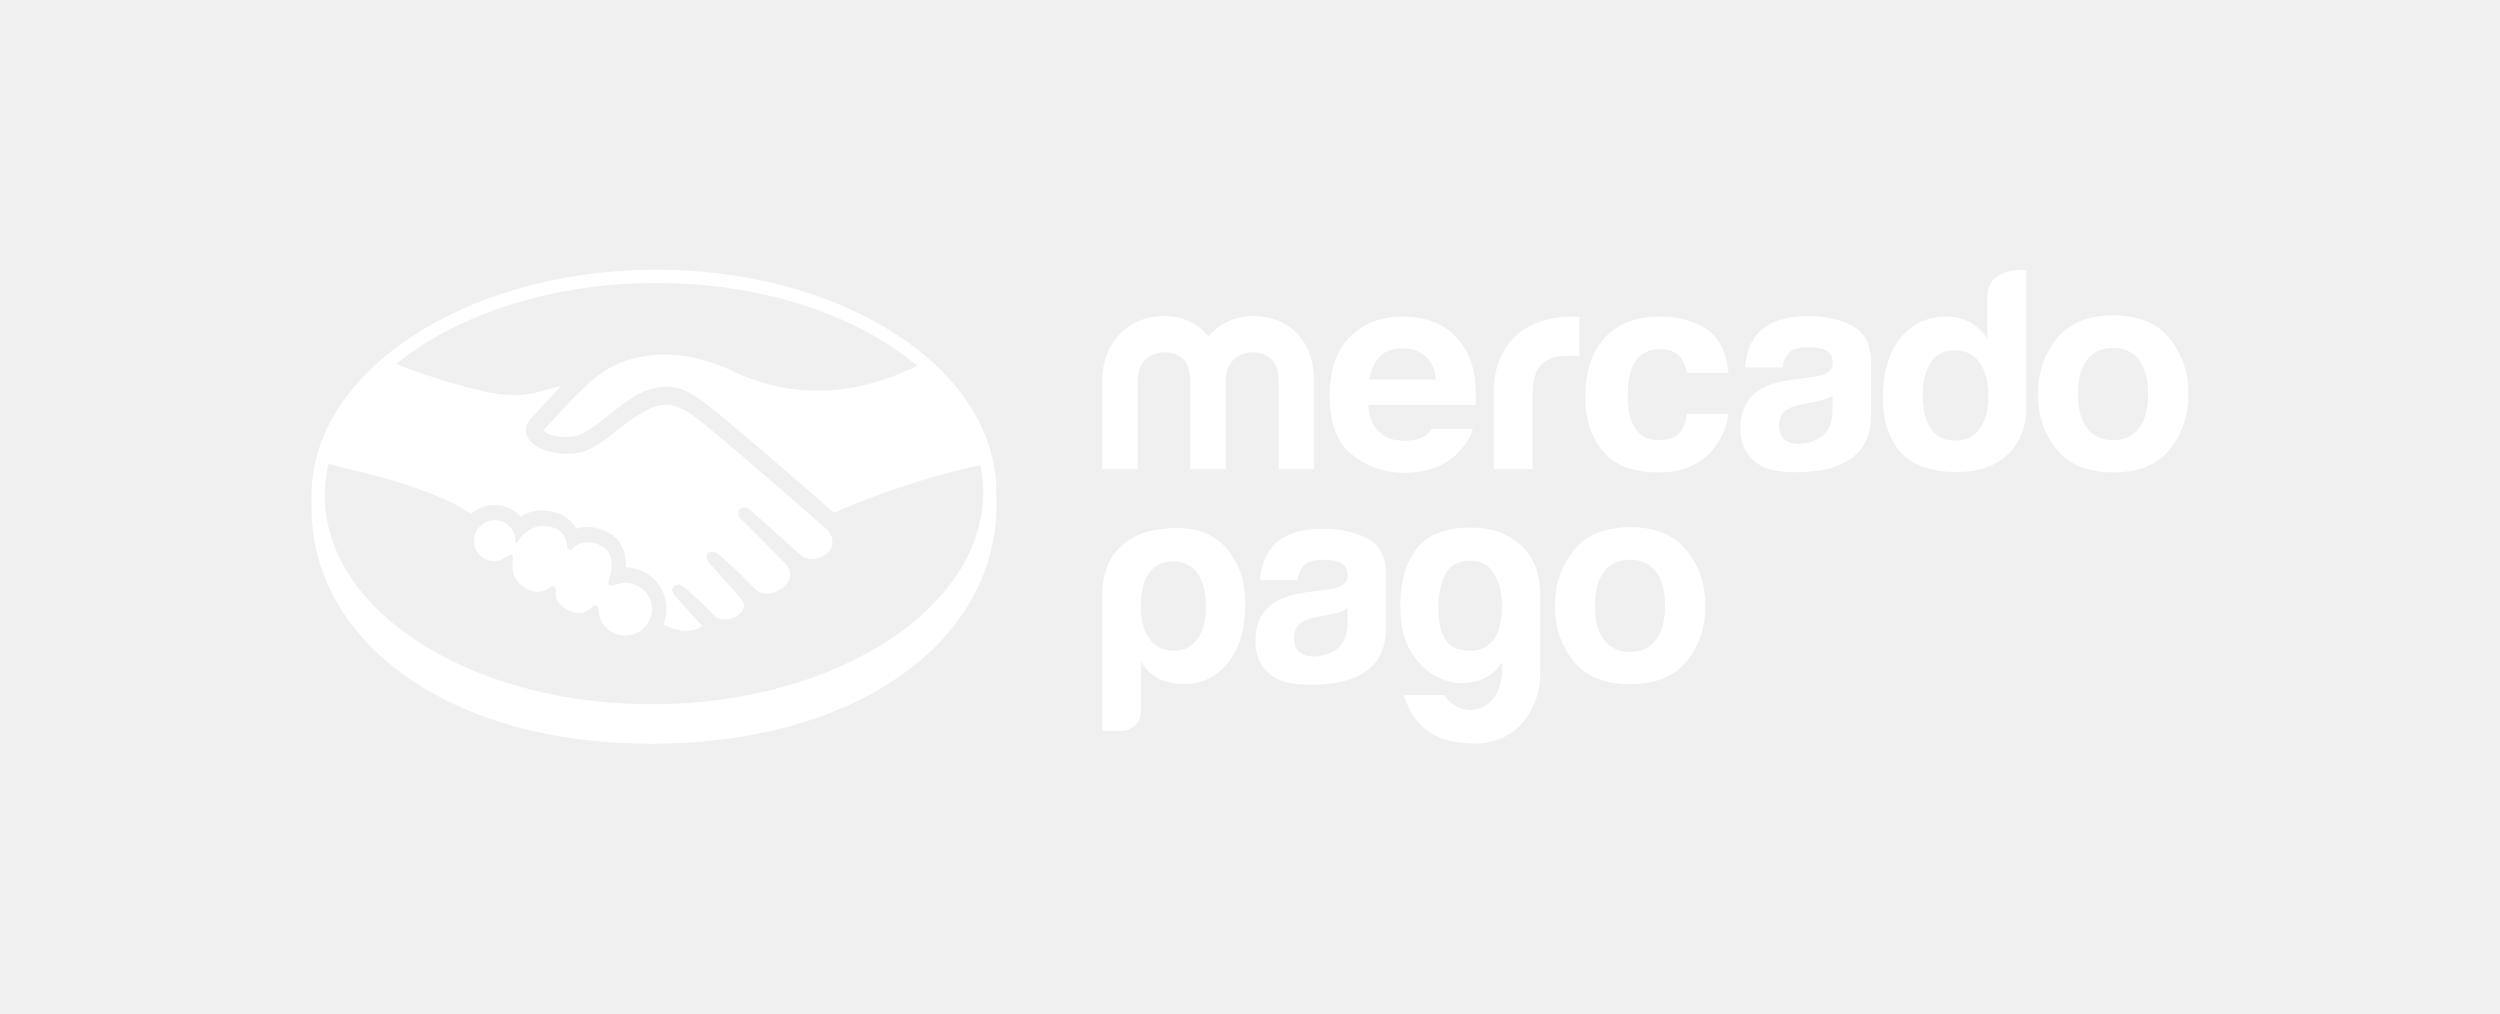
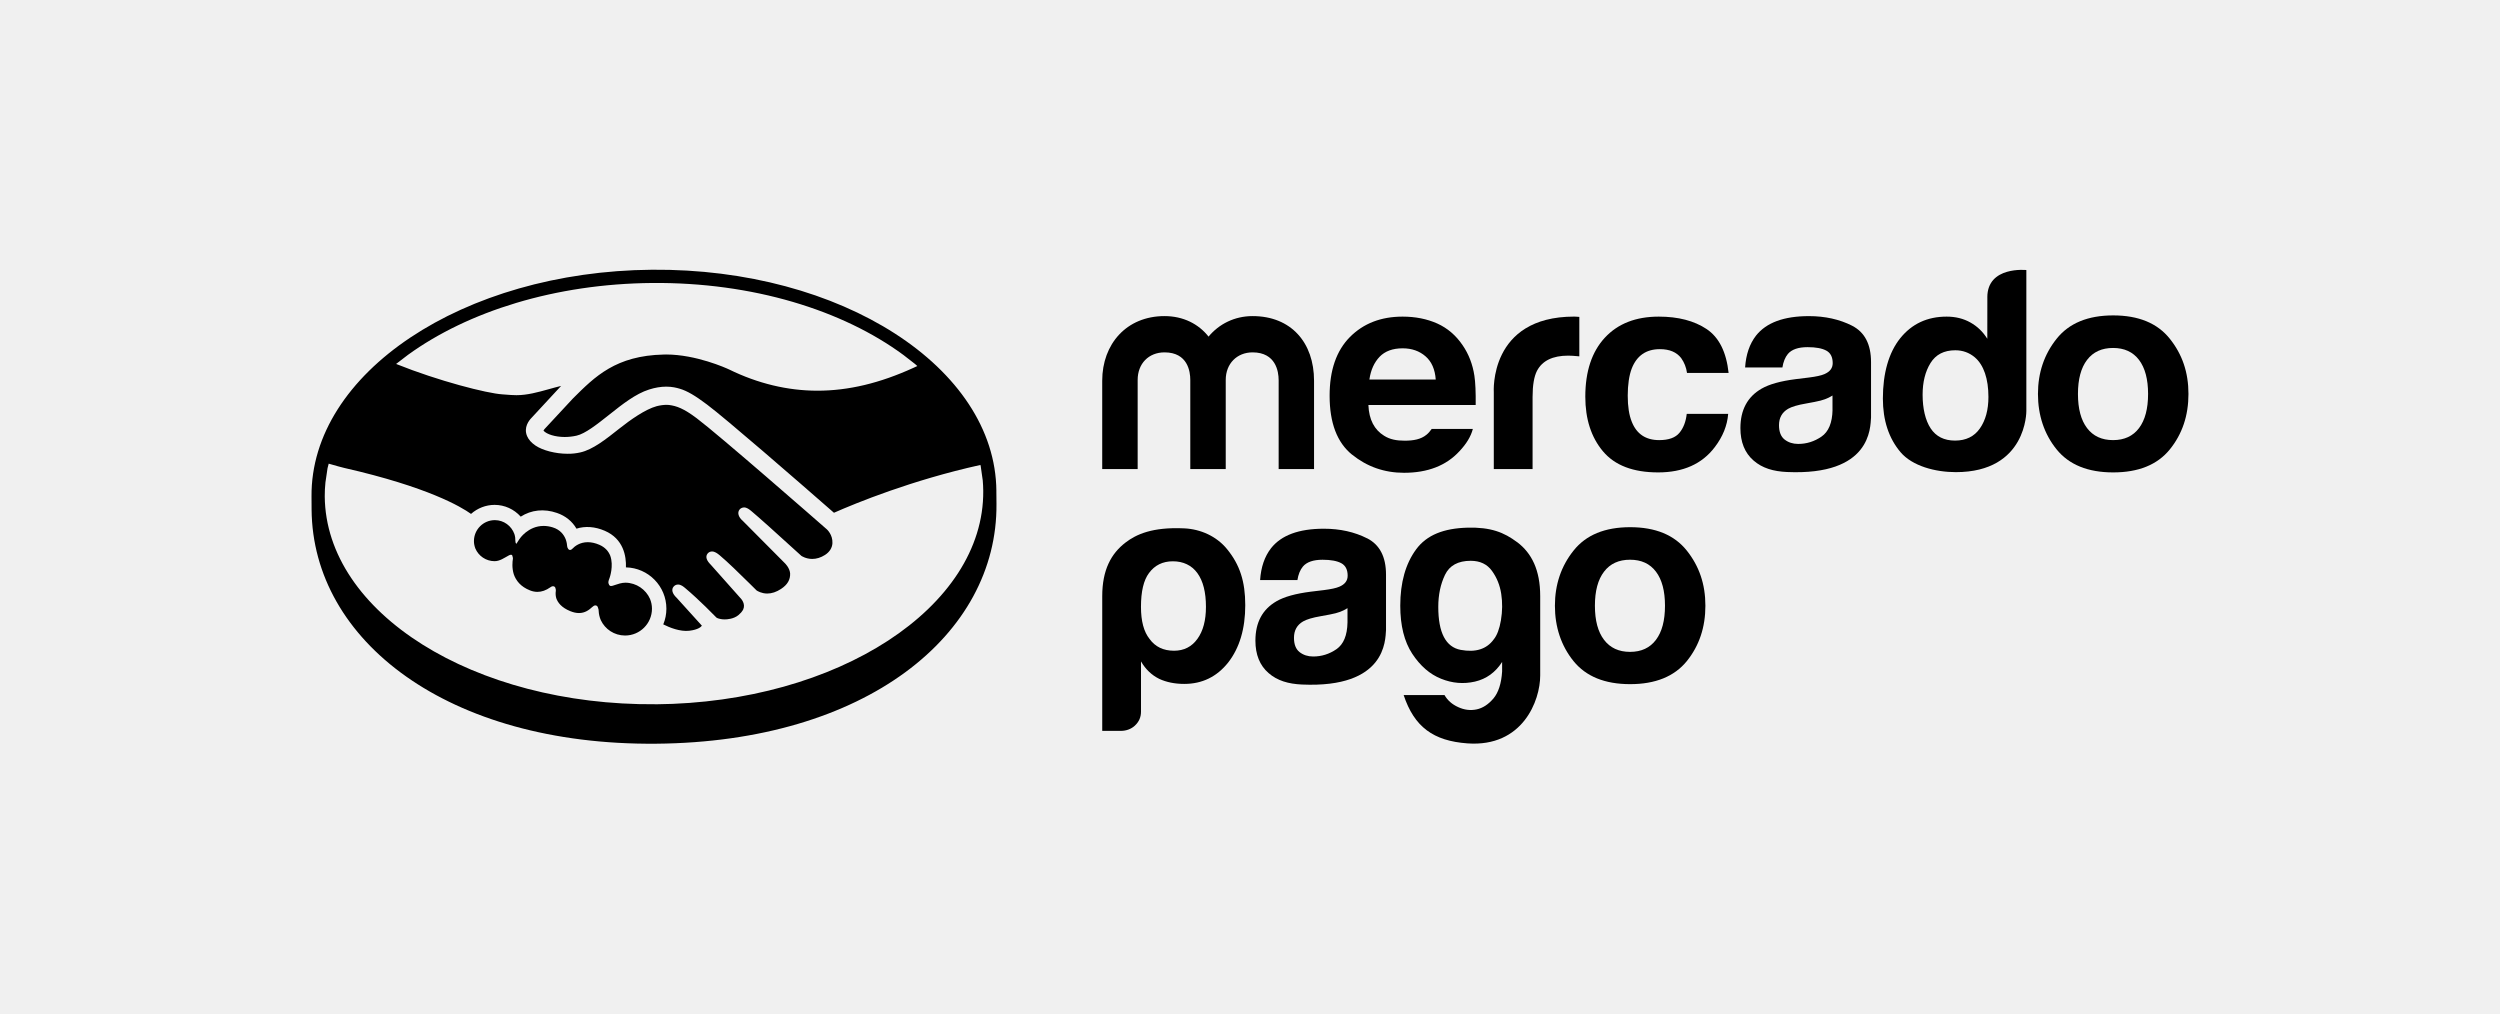
<svg xmlns="http://www.w3.org/2000/svg" id="logos" viewBox="0 0 1048.82 425.2">
  <defs>
    <style>
-       .cls-1 {
-         fill: #fff;
-         stroke-width: 0px;
-       }
-     </style>
+             .cls-1 {
+             fill: currentColor;
+             stroke-width: 0;
+             }
+         </style>
  </defs>
  <g>
    <path class="cls-1" d="m910.3,142.12c-5.21-6.54-13.13-9.8-23.75-9.8s-18.53,3.27-23.74,9.8c-5.22,6.53-7.83,14.25-7.83,23.16s2.61,16.81,7.83,23.26c5.21,6.43,13.13,9.65,23.74,9.65s18.54-3.22,23.75-9.65c5.22-6.45,7.82-14.19,7.82-23.26s-2.6-16.63-7.82-23.16Zm-12.92,37.48c-2.53,3.35-6.15,5.04-10.89,5.04s-8.36-1.69-10.91-5.04c-2.55-3.35-3.82-8.13-3.82-14.32s1.27-10.95,3.82-14.29c2.55-3.34,6.19-5.01,10.91-5.01s8.35,1.67,10.89,5.01c2.53,3.34,3.8,8.11,3.8,14.29s-1.27,10.97-3.8,14.32Z" />
    <path class="cls-1" d="m777.02,136.65c-5.29-2.68-11.34-4.03-18.15-4.03-10.47,0-17.86,2.73-22.17,8.18-2.71,3.49-4.22,7.95-4.58,13.37h15.65c.38-2.4,1.15-4.29,2.31-5.69,1.61-1.89,4.36-2.84,8.23-2.84,3.46,0,6.08.48,7.88,1.45,1.78.96,2.68,2.72,2.68,5.26,0,2.09-1.16,3.61-3.49,4.61-1.3.57-3.46,1.04-6.48,1.42l-5.55.68c-6.3.8-11.08,2.13-14.32,3.99-5.92,3.41-8.88,8.93-8.88,16.55,0,5.87,1.83,10.41,5.52,13.61,3.67,3.21,8.34,4.55,13.98,4.81,35.37,1.59,34.98-18.64,35.3-22.84v-23.27c0-7.47-2.65-12.55-7.93-15.25Zm-8.22,35.32c-.11,5.42-1.66,9.15-4.64,11.2-2.99,2.05-6.24,3.07-9.78,3.07-2.24,0-4.14-.63-5.7-1.85-1.56-1.23-2.34-3.24-2.34-6.01,0-3.1,1.28-5.39,3.83-6.88,1.51-.87,3.99-1.61,7.45-2.2l3.69-.69c1.84-.35,3.28-.73,4.34-1.13,1.07-.38,2.1-.9,3.13-1.55v6.03Z" />
    <path class="cls-1" d="m696.36,146.48c4.05,0,7.01,1.25,8.94,3.75,1.31,1.84,2.13,3.93,2.45,6.24h17.45c-.95-8.81-4.03-14.95-9.24-18.43-5.22-3.47-11.9-5.21-20.07-5.21-9.61,0-17.15,2.95-22.61,8.84-5.46,5.9-8.2,14.15-8.2,24.75,0,9.38,2.47,17.04,7.42,22.93,4.95,5.89,12.66,8.84,23.14,8.84s18.42-3.53,23.76-10.61c3.35-4.38,5.23-9.03,5.62-13.94h-17.39c-.36,3.25-1.37,5.9-3.06,7.94-1.67,2.03-4.5,3.06-8.5,3.06-5.63,0-9.47-2.57-11.5-7.72-1.12-2.75-1.69-6.38-1.69-10.91s.57-8.54,1.69-11.43c2.12-5.39,6.05-8.1,11.79-8.1Z" />
    <path class="cls-1" d="m659.84,149.27c.79.04,1.69.11,2.73.23v-16.55c-.72-.05-1.19-.07-1.39-.1-.21-.02-.46-.03-.77-.03-35.85,0-33.72,31.73-33.72,31.73v32.24h16.27v-30.23c0-4.96.63-8.62,1.86-11.01,2.23-4.23,6.6-6.35,13.1-6.35.49,0,1.13.03,1.92.07Z" />
    <path class="cls-1" d="m567.25,190.74c6.28,5.06,13.54,7.61,21.76,7.61,9.96,0,17.71-3.01,23.24-9.02,2.99-3.16,4.86-6.29,5.65-9.38h-17.26c-.68.98-1.41,1.81-2.22,2.46-2.3,1.89-5.42,2.47-9.09,2.47-3.47,0-6.2-.52-8.66-2.07-4.06-2.5-6.35-6.72-6.59-12.91h45.01c.06-5.34-.11-9.43-.54-12.27-.74-4.84-2.4-9.1-4.92-12.77-2.81-4.16-6.38-7.21-10.68-9.15-4.31-1.92-9.15-2.88-14.52-2.88-9.06,0-16.42,2.85-22.1,8.56-5.67,5.72-8.52,13.92-8.52,24.63,0,11.43,3.15,19.67,9.44,24.74Zm11.54-41.08c2.29-2.35,5.5-3.53,9.65-3.53,3.81,0,7.01,1.11,9.59,3.34,2.57,2.22,4,5.48,4.3,9.75h-27.83c.58-4.02,2.03-7.2,4.3-9.56Z" />
    <path class="cls-1" d="m536.43,159.38v37.41h14.85v-37.06c0-15.93-9.56-27.12-25.79-27.12-7.55,0-14.08,3.31-18.47,8.61-4.17-5.3-10.59-8.61-18.48-8.61-15.89,0-26.13,11.67-26.13,27.12v37.06h14.87v-37.41c0-6.83,4.62-11.55,11.27-11.55,9.8,0,10.81,8.13,10.81,11.55v37.41h14.87v-37.41c0-6.83,4.73-11.55,11.26-11.55,9.8,0,10.93,8.13,10.93,11.55Z" />
    <path class="cls-1" d="m833.75,124.7l-.02,17.43c-1.81-2.92-4.17-5.2-7.08-6.83-2.9-1.64-6.23-2.47-9.98-2.47-8.13,0-14.6,3.03-19.46,9.06-4.86,6.05-7.29,14.77-7.29,25.31,0,9.15,2.47,16.65,7.4,22.49,4.93,5.83,14.6,8.39,23.19,8.39,29.95,0,29.6-25.68,29.6-25.68v-59.11s-16.37-1.75-16.37,11.41Zm-3.13,55.04c-2.37,3.4-5.86,5.1-10.43,5.1s-7.98-1.72-10.23-5.13c-2.25-3.43-3.37-8.41-3.37-14.11,0-5.3,1.1-9.72,3.31-13.29,2.21-3.57,5.67-5.36,10.4-5.36,3.1,0,5.82.98,8.17,2.94,3.81,3.25,5.73,9.09,5.73,16.64,0,5.4-1.2,9.81-3.58,13.21Z" />
    <path class="cls-1" d="m496.79,221.66c-13.4-.63-20.16,2.56-24.57,5.93-6.09,4.65-9.8,11.53-9.8,22.52v56.51h7.88c2.11,0,4.22-.73,5.77-2.16,1.74-1.6,2.61-3.56,2.61-5.86v-21.12c1.92,3.31,4.45,5.74,7.65,7.32,3.03,1.41,6.53,2.12,10.51,2.12,7.49,0,13.64-2.98,18.41-8.97,4.78-6.15,7.17-14.15,7.17-24.06s-2.26-16.97-7.68-23.57c-4.38-5.34-11.04-8.35-17.94-8.66Zm5.55,46.38c-2.39,3.31-5.66,4.96-9.8,4.96-4.46,0-7.89-1.64-10.28-4.96-2.39-2.99-3.59-7.45-3.59-13.45,0-6.43,1.11-11.16,3.34-14.15,2.4-3.29,5.75-4.96,10.05-4.96s7.89,1.66,10.28,4.96c2.4,3.31,3.59,8.02,3.59,14.15,0,5.68-1.19,10.14-3.59,13.45Z" />
    <path class="cls-1" d="m636.51,227.49c-5.53-4.19-11.18-6.38-20.89-6.12-9.86.27-17.03,3.03-21.49,9.07-4.46,6.05-6.68,13.95-6.68,23.68,0,8.33,1.68,15.04,5.04,20.17,3.37,5.1,7.4,8.6,12.1,10.47,4.68,1.89,9.42,2.28,14.2,1.19,4.77-1.11,8.57-3.84,11.39-8.24v3.99c-.32,5.03-1.53,8.8-3.63,11.32-2.13,2.5-4.47,4.04-7.06,4.59-2.56.54-5.16.24-7.73-.95-2.59-1.17-4.5-2.87-5.75-5.06h-17.14c4.44,13.34,12.41,19.23,26.77,20.27,23.16,1.67,30.54-17.94,30.52-28.52v-33.25c0-10.99-3.58-18.03-9.63-22.63Zm-6.81,32.66c-.63,3.68-1.64,6.4-3.06,8.12-2.97,4.08-7.6,5.53-13.84,4.37-6.27-1.19-9.4-7.2-9.4-18.03,0-5.03.93-9.51,2.82-13.45,1.88-3.91,5.47-5.89,10.79-5.89,3.91,0,6.89,1.42,8.92,4.24,2.04,2.83,3.34,6.05,3.88,9.67.55,3.61.5,7.27-.12,10.96Z" />
    <path class="cls-1" d="m573.53,225.84c-5.29-2.67-11.34-4.03-18.15-4.03-10.47,0-17.85,2.73-22.15,8.19-2.7,3.48-4.22,7.94-4.58,13.36h15.65c.38-2.39,1.15-4.29,2.3-5.68,1.61-1.89,4.36-2.85,8.23-2.85,3.47,0,6.09.48,7.88,1.45,1.78.96,2.67,2.72,2.67,5.26,0,2.08-1.16,3.62-3.49,4.6-1.3.57-3.46,1.04-6.48,1.42l-5.54.67c-6.3.8-11.09,2.13-14.31,3.99-5.93,3.41-8.88,8.92-8.88,16.54,0,5.87,1.83,10.41,5.52,13.61,3.67,3.21,8.34,4.55,13.99,4.81,35.36,1.58,34.96-18.64,35.28-22.84v-23.27c0-7.46-2.63-12.54-7.92-15.24Zm-8.22,35.31c-.1,5.43-1.66,9.15-4.63,11.2-2.98,2.05-6.24,3.07-9.78,3.07-2.24,0-4.13-.63-5.7-1.85-1.56-1.23-2.34-3.23-2.34-6,0-3.1,1.28-5.39,3.83-6.87,1.52-.87,3.99-1.61,7.45-2.2l3.7-.68c1.84-.35,3.29-.72,4.33-1.12,1.07-.39,2.11-.91,3.14-1.56v6.03Z" />
    <path class="cls-1" d="m683.89,221.17c-10.6,0-18.52,3.26-23.73,9.81-5.22,6.53-7.83,14.24-7.83,23.15s2.61,16.8,7.83,23.25c5.21,6.42,13.13,9.64,23.73,9.64s18.53-3.22,23.76-9.64c5.21-6.45,7.81-14.19,7.81-23.25s-2.6-16.62-7.81-23.15c-5.22-6.54-13.14-9.81-23.76-9.81Zm10.83,47.26c-2.53,3.36-6.15,5.05-10.87,5.05s-8.36-1.69-10.91-5.05c-2.56-3.35-3.83-8.12-3.83-14.31s1.27-10.95,3.83-14.29c2.54-3.34,6.18-5.01,10.91-5.01s8.35,1.67,10.87,5.01c2.53,3.34,3.79,8.1,3.79,14.29s-1.26,10.96-3.79,14.31Z" />
  </g>
  <g>
    <path class="cls-1" d="m418.01,205.93c-.43-51.76-65.1-93.43-144.45-92.77-79.34.66-143.3,43.4-142.87,95.16.01,1.34.02,5.04.03,5.5.46,54.91,57.04,98.92,144.49,98.19,87.98-.73,143.3-45.67,142.84-100.59l-.05-5.51Zm-142.9,89.52c-76.29.64-138.46-38.41-138.87-87.21-.02-1.97.1-3.91.29-5.85l.88-5.97c.13-.64.34-1.26.49-1.9,3.14.91,5.42,1.54,6.52,1.79,35.1,8,49.05,16.32,53.19,19.29,2.71-2.42,6.27-3.79,9.87-3.79h.01c4.21,0,8.16,1.8,10.97,4.94,4.41-2.84,9.78-3.44,15.22-1.55,3.56,1.22,6.37,3.49,8.17,6.59,3.63-1.16,7.74-.89,11.85.88,7.91,3.4,9.06,10.72,8.9,15.36,9.4.2,16.98,7.91,16.97,17.35,0,2.25-.45,4.51-1.31,6.57,2.61,1.31,7.06,3.14,11,2.66,3.74-.47,4.86-1.67,5.12-2.03.03-.03.05-.07.07-.1l-10.59-11.7c-1.85-1.74-2.32-3.52-1.21-4.74.46-.52,1.11-.81,1.82-.81,1.23,0,2.28.89,3.05,1.54,5.74,4.79,12.62,11.89,12.69,11.96l.17.19c.15.18.59.54,2.05.8.49.09,1.03.14,1.59.14,1.07,0,3.78-.18,5.76-1.8.36-.31.75-.68,1.12-1.07l.41-.53c1.8-2.3.09-4.64-.27-5.09l-12.89-14.5s-.51-.48-.94-1.07c-1.4-1.87-.77-3.1-.27-3.67.48-.51,1.11-.77,1.77-.77,1.15,0,2.22.76,3.2,1.58,3.45,2.89,8.14,7.5,12.67,11.96l2.85,2.82c.35.23,2.06,1.28,4.44,1.29,1.9,0,3.85-.65,5.79-1.93,2.69-1.75,3.94-3.9,3.82-6.55-.2-2.32-2.13-4.17-2.15-4.19l-17.73-17.84c-1.83-1.56-2.37-3.45-1.32-4.75.45-.56,1.2-.85,1.86-.87,1.15,0,2.16.76,3.17,1.61,3.15,2.64,9.85,8.64,19.91,17.82.58.53.94.85.99.9,0,0,1.84,1.27,4.55,1.28,1.79,0,3.59-.56,5.34-1.67,1.92-1.22,3.03-2.98,3.13-4.94.18-3.57-2.32-5.78-2.34-5.8-4.73-4.14-45.19-39.53-54.6-46.61-5.44-4.1-8.46-5.17-11.58-5.57-.33-.05-.68-.05-1.05-.06-1.25,0-2.86.22-4.18.57-4.8,1.31-11.1,5.79-15.55,9.32-5.79,4.59-11.21,8.9-16.5,10.08-1.66.37-3.48.6-5.36.56-4.99-.01-10.38-1.39-13.41-3.44-1.69-1.14-2.91-2.5-3.52-3.94-1.57-3.66.78-6.6,1.86-7.7l12.17-13.14c.09-.09.17-.17.25-.25-1.75.42-3.47.89-5.31,1.41-4.42,1.23-8.89,2.48-13.43,2.48h-.02c-1.52,0-3.02-.13-4.48-.24l-1.46-.11c-6.38-.41-26.66-5.56-44.54-12.75.02-.02.04-.04.06-.05l4.94-3.79c25.13-18.18,61.67-29.79,102.44-30.13,42.11-.35,79.9,11.4,105.39,30.2l4.9,3.81c.33.27.62.56.94.83l-1.6.74c-14.13,6.46-27.32,9.61-40.33,9.61h-.06c-12.5-.02-24.94-3.02-36.96-8.9-1.37-.64-13.85-6.27-26.45-6.29-.32,0-.66,0-.98.02-20.08.44-28.83,9.18-38.1,18.42l-11.98,12.9c-.24.31-.35.5-.39.61,1.38,1.56,4.98,2.65,8.88,2.66,1.67,0,3.34-.19,4.97-.55,3.66-.81,8.67-4.79,13.52-8.63l.34-.27c5.38-4.27,10.94-8.68,16.62-10.47,2.5-.8,4.91-1.2,7.17-1.2h.03c2.44,0,4.34.47,5.71.89,3,.89,6.41,2.87,11.39,6.63,8.14,6.11,36.66,30.89,53.24,45.39,9.23-4.07,32.62-13.68,61.4-20.05,0,0,0-.04.02-.11.04.21.11.41.15.63l.85,5.95c.12,1.46.2,2.93.21,4.41.41,48.8-61.1,88.88-137.4,89.52Z" />
    <path class="cls-1" d="m262.4,244.45h0c-1.58,0-3.28.58-4.4.97-.77.26-1.23.43-1.6.43h-.24l-.33-.16c-.24-.16-.36-.39-.42-.66-.33-.48-.23-1.23.35-2.65.03-.07,1.78-4.98.27-9.22-.74-1.85-2.12-3.54-4.6-4.61-1.68-.73-3.31-1.08-4.83-1.09-3.34,0-5.48,1.7-6.45,2.73-.24.25-.57.53-1.01.53-.14,0-.72-.08-.95-.79-.12-.17-.21-.4-.24-.73-.05-.71-.2-1.78-.61-2.93-.77-1.95-2.32-4.06-5.47-5.03-1.29-.4-2.57-.6-3.81-.6-6.52,0-10.06,5.37-10.2,5.6l-1.29,2.01-.05-.37s-.06.04-.07.04c-.27-.07-.31-2.36-.31-2.36-.06-.51-.18-1.01-.33-1.49-1.21-3.44-4.46-5.86-8.2-5.86-4.83,0-8.77,3.93-8.78,8.79,0,1.1.23,2.15.6,3.12,1.34,3.12,4.44,5.3,8.04,5.31,2.26,0,4.04-1.38,6.06-2.45.55-.29,1.12-.33,1.29-.09.16.22.21.47.23.74.11.22.17.47.13.78-.2,1.2-.47,3.79.36,6.5.89,2.59,2.83,5.23,6.87,6.8,1.02.4,2.04.59,3.04.6,1.81,0,3.59-.62,5.45-1.93.45-.32.79-.47,1.11-.45.22.02.56.09.79.35.18.2.25.44.27.68.14.33.16.69.1,1.05-.1.67-.14,1.7.17,2.87.62,1.87,2.17,4,5.92,5.52,1.29.53,2.51.79,3.64.79,2.48,0,4.18-1.25,5.52-2.49.47-.43.89-.72,1.36-.72.7,0,.98.51,1.11,1.02.22.44.26.98.27,1.27.05,1.38.38,2.67.88,3.87,1.78,3.83,5.67,6.47,10.2,6.48,6.21,0,11.27-5.04,11.28-11.24,0-1.46-.3-2.85-.82-4.13-1.75-3.95-5.7-6.74-10.3-6.8Z" />
  </g>
</svg>
